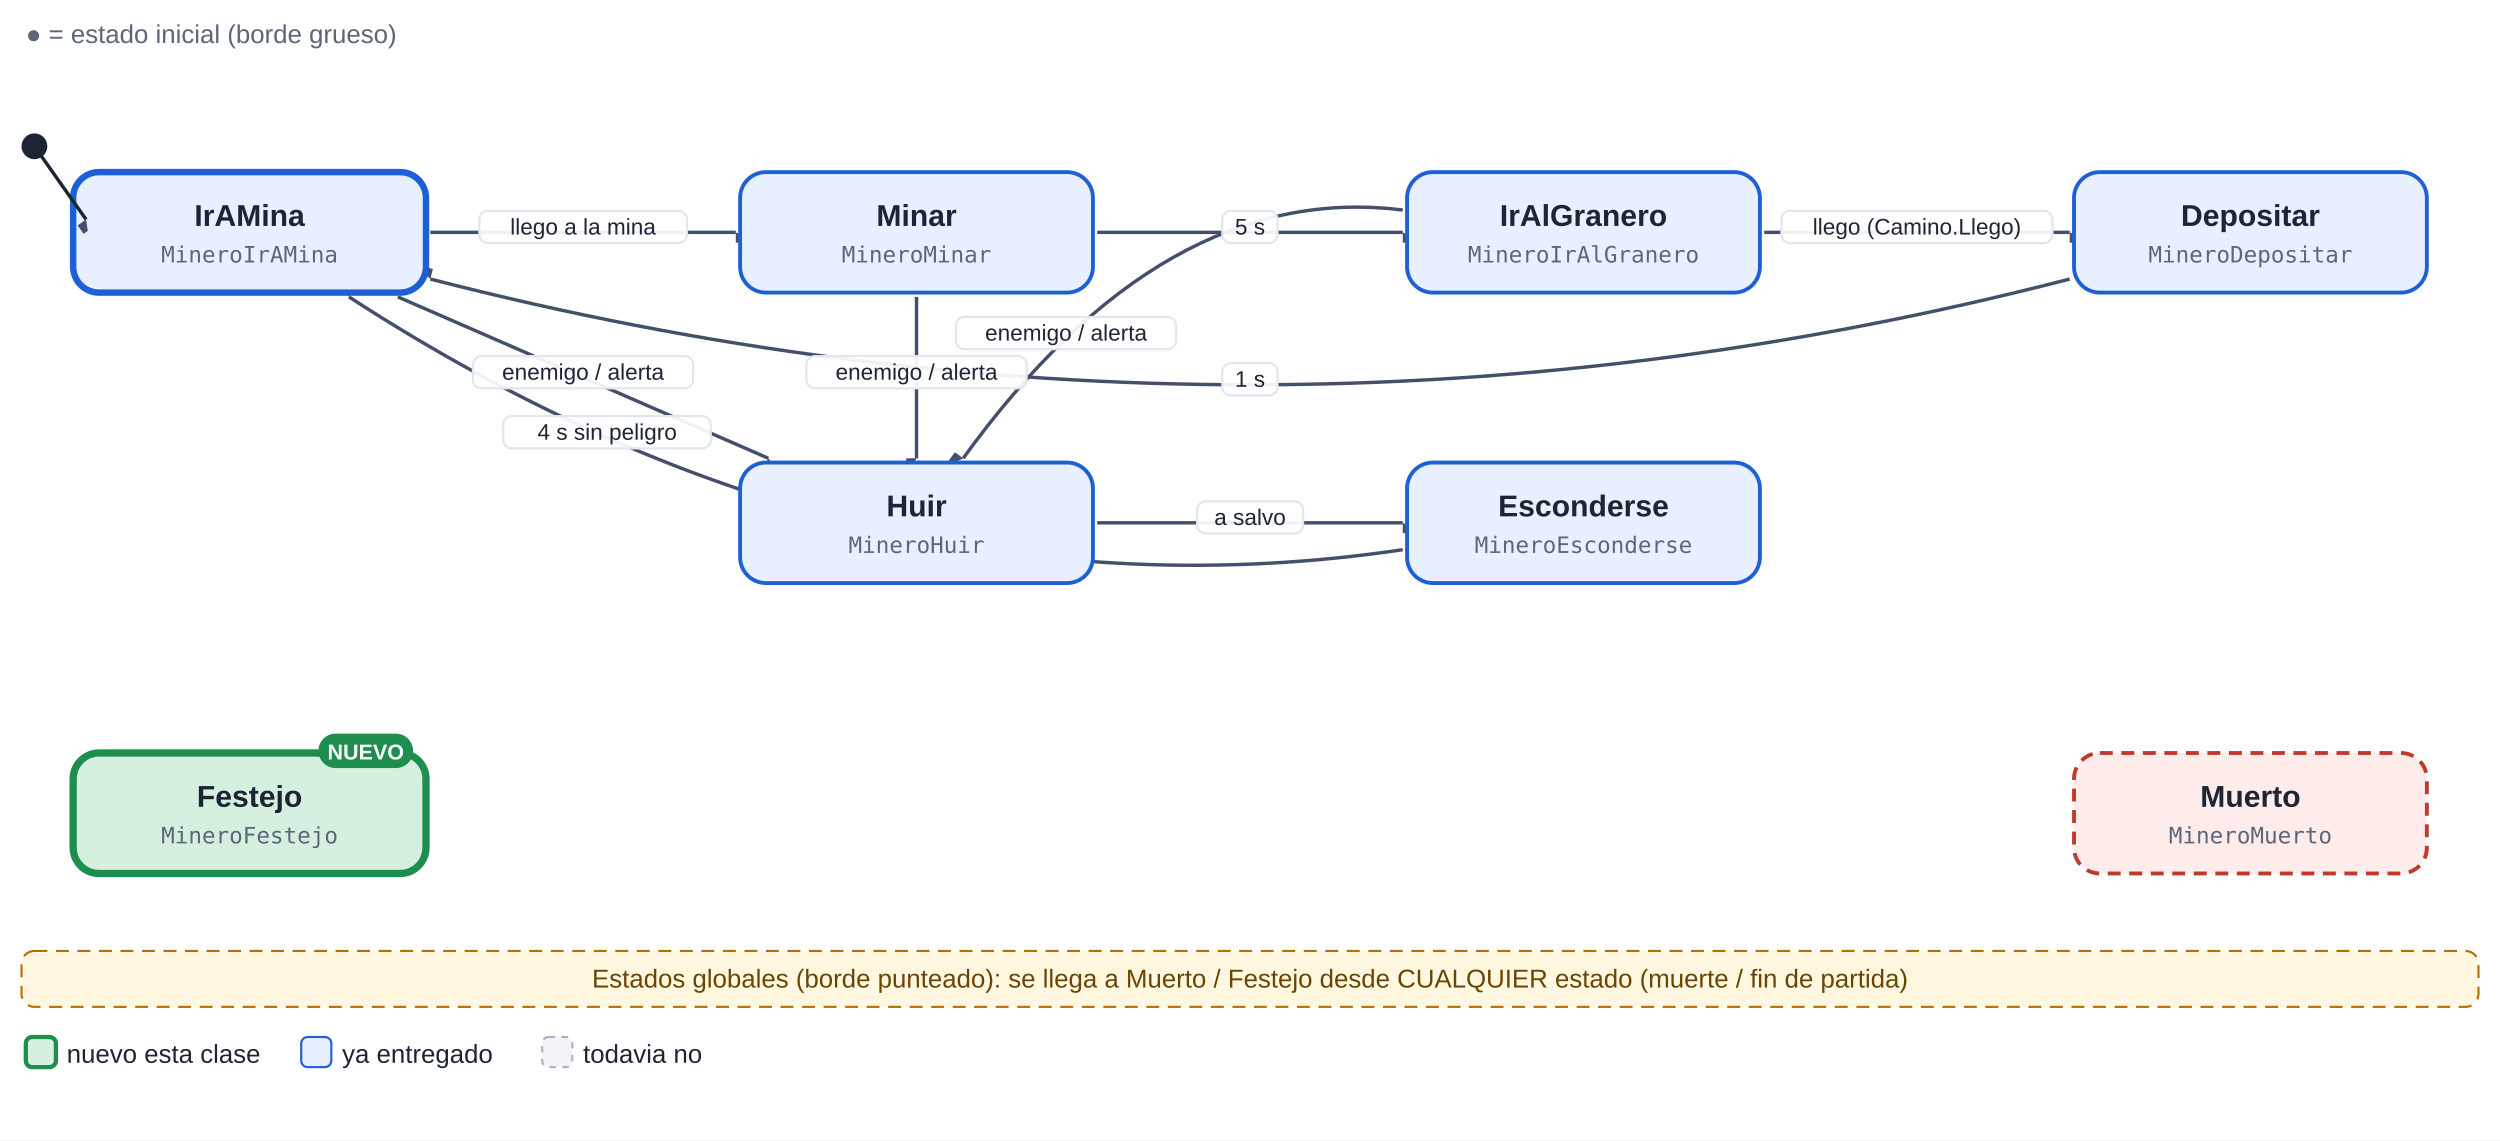
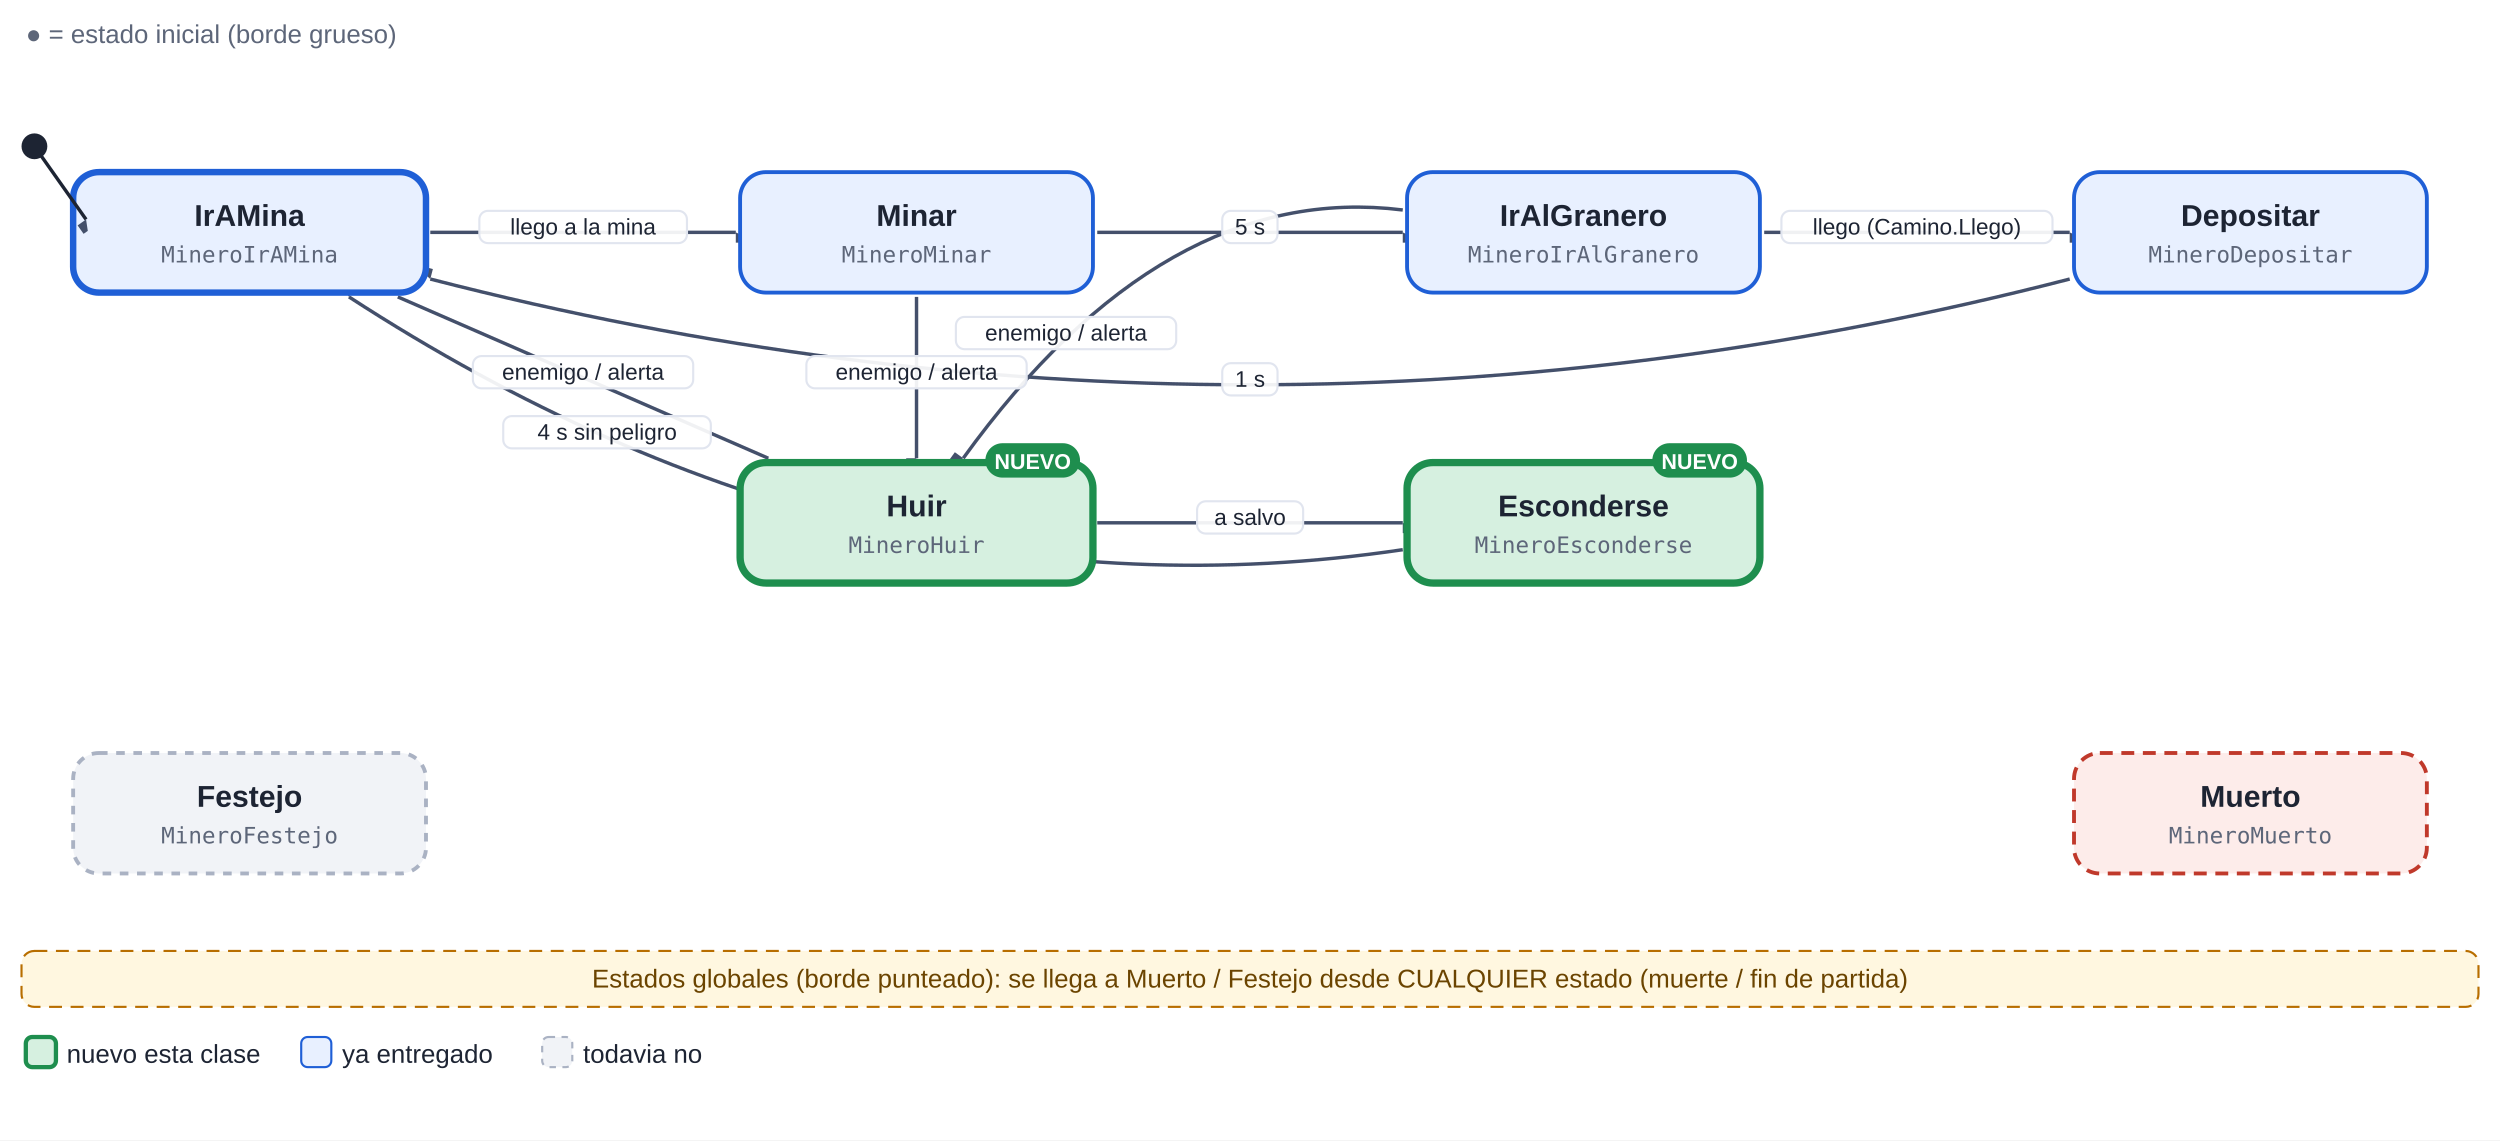
<svg xmlns="http://www.w3.org/2000/svg" viewBox="0 0 1162 530" width="1162" height="530" aria-label="Diagrama de estados de Minero" role="img">
  <rect x="0" y="0" width="1162" height="530" fill="#ffffff" />
  <defs>
    <marker id="d11" markerheight="8" markerwidth="8" orient="auto-start-reverse" refx="9" refy="5" viewbox="0 0 10 10">
      <path d="M0,0 L10,5 L0,10 z" fill="#44506b" />
    </marker>
  </defs>
  <path d="M200.0,108.0 L342.0,108.0" fill="none" marker-end="url(#d11)" stroke="#44506b" stroke-width="1.6" />
  <path d="M510.0,108.0 L652.0,108.0" fill="none" marker-end="url(#d11)" stroke="#44506b" stroke-width="1.6" />
  <path d="M820.0,108.0 L962.0,108.0" fill="none" marker-end="url(#d11)" stroke="#44506b" stroke-width="1.6" />
  <path d="M962.0,129.7 Q581.0,228.0 200.0,129.7" fill="none" marker-end="url(#d11)" stroke="#44506b" stroke-width="1.6" />
  <path d="M184.9,138.0 L357.1,213.0" fill="none" marker-end="url(#d11)" stroke="#44506b" stroke-width="1.6" />
  <path d="M426.0,138.0 L426.0,213.0" fill="none" marker-end="url(#d11)" stroke="#44506b" stroke-width="1.6" />
  <path d="M652.0,97.6 Q541.1,83.8 447.7,213.0" fill="none" marker-end="url(#d11)" stroke="#44506b" stroke-width="1.6" />
  <path d="M510.0,243.0 L652.0,243.0" fill="none" marker-end="url(#d11)" stroke="#44506b" stroke-width="1.6" />
  <path d="M652.0,255.5 Q400.5,292.8 162.2,138.0" fill="none" marker-end="url(#d11)" stroke="#44506b" stroke-width="1.6" />
  <rect fill="#e8f0ff" height="56" rx="12" stroke="#1f5fd6" stroke-width="3" width="164" x="34.0" y="80.0" />
  <text fill="#1d2433" font-family="system-ui,Arial,sans-serif" font-size="14" font-weight="700" text-anchor="middle" x="116.0" y="105.0">IrAMina</text>
  <text fill="#5d6679" font-family="ui-monospace,Consolas,monospace" font-size="10.5" text-anchor="middle" x="116.0" y="122.0">MineroIrAMina</text>
  <circle cx="16.0" cy="68.0" fill="#1d2433" r="6" />
  <path d="M16.0,68.0 L40.0,102.0" marker-end="url(#d11)" stroke="#1d2433" stroke-width="1.6" />
  <rect fill="#e8f0ff" height="56" rx="12" stroke="#1f5fd6" stroke-width="1.8" width="164" x="344.0" y="80.0" />
  <text fill="#1d2433" font-family="system-ui,Arial,sans-serif" font-size="14" font-weight="700" text-anchor="middle" x="426.0" y="105.0">Minar</text>
  <text fill="#5d6679" font-family="ui-monospace,Consolas,monospace" font-size="10.5" text-anchor="middle" x="426.0" y="122.0">MineroMinar</text>
  <rect fill="#e8f0ff" height="56" rx="12" stroke="#1f5fd6" stroke-width="1.8" width="164" x="654.0" y="80.0" />
  <text fill="#1d2433" font-family="system-ui,Arial,sans-serif" font-size="14" font-weight="700" text-anchor="middle" x="736.0" y="105.0">IrAlGranero</text>
  <text fill="#5d6679" font-family="ui-monospace,Consolas,monospace" font-size="10.5" text-anchor="middle" x="736.0" y="122.0">MineroIrAlGranero</text>
  <rect fill="#e8f0ff" height="56" rx="12" stroke="#1f5fd6" stroke-width="1.8" width="164" x="964.0" y="80.0" />
  <text fill="#1d2433" font-family="system-ui,Arial,sans-serif" font-size="14" font-weight="700" text-anchor="middle" x="1046.0" y="105.0">Depositar</text>
  <text fill="#5d6679" font-family="ui-monospace,Consolas,monospace" font-size="10.5" text-anchor="middle" x="1046.0" y="122.0">MineroDepositar</text>
-   <rect fill="#e8f0ff" height="56" rx="12" stroke="#1f5fd6" stroke-width="1.8" width="164" x="344.0" y="215.0" />
+   <rect fill="#d6f0e0" height="56" rx="12" stroke="#1e8e4e" stroke-width="3.4" width="164" x="344.0" y="215.0" />
+   <rect fill="#1e8e4e" height="16" rx="8" width="44" x="458.0" y="206.0" />
+   <text fill="#fff" font-family="system-ui,Arial,sans-serif" font-size="10" font-weight="700" text-anchor="middle" x="480.0" y="218.0">NUEVO</text>
  <text fill="#1d2433" font-family="system-ui,Arial,sans-serif" font-size="14" font-weight="700" text-anchor="middle" x="426.0" y="240.0">Huir</text>
  <text fill="#5d6679" font-family="ui-monospace,Consolas,monospace" font-size="10.5" text-anchor="middle" x="426.0" y="257.0">MineroHuir</text>
-   <rect fill="#e8f0ff" height="56" rx="12" stroke="#1f5fd6" stroke-width="1.8" width="164" x="654.0" y="215.0" />
+   <rect fill="#d6f0e0" height="56" rx="12" stroke="#1e8e4e" stroke-width="3.4" width="164" x="654.0" y="215.0" />
+   <rect fill="#1e8e4e" height="16" rx="8" width="44" x="768.0" y="206.0" />
+   <text fill="#fff" font-family="system-ui,Arial,sans-serif" font-size="10" font-weight="700" text-anchor="middle" x="790.0" y="218.0">NUEVO</text>
  <text fill="#1d2433" font-family="system-ui,Arial,sans-serif" font-size="14" font-weight="700" text-anchor="middle" x="736.0" y="240.0">Esconderse</text>
  <text fill="#5d6679" font-family="ui-monospace,Consolas,monospace" font-size="10.5" text-anchor="middle" x="736.0" y="257.0">MineroEsconderse</text>
-   <rect fill="#d6f0e0" height="56" rx="12" stroke="#1e8e4e" stroke-width="3.4" width="164" x="34.0" y="350.0" />
-   <rect fill="#1e8e4e" height="16" rx="8" width="44" x="148.0" y="341.0" />
-   <text fill="#fff" font-family="system-ui,Arial,sans-serif" font-size="10" font-weight="700" text-anchor="middle" x="170.0" y="353.0">NUEVO</text>
+   <rect fill="#f1f3f7" height="56" rx="12" stroke="#aab2c3" stroke-dasharray="4 4" stroke-width="1.8" width="164" x="34.0" y="350.0" />
  <text fill="#1d2433" font-family="system-ui,Arial,sans-serif" font-size="14" font-weight="700" text-anchor="middle" x="116.0" y="375.0">Festejo</text>
  <text fill="#5d6679" font-family="ui-monospace,Consolas,monospace" font-size="10.5" text-anchor="middle" x="116.0" y="392.0">MineroFestejo</text>
  <rect fill="#fdecea" height="56" rx="12" stroke="#c0392b" stroke-dasharray="6 4" stroke-width="1.8" width="164" x="964.0" y="350.0" />
  <text fill="#1d2433" font-family="system-ui,Arial,sans-serif" font-size="14" font-weight="700" text-anchor="middle" x="1046.0" y="375.0">Muerto</text>
  <text fill="#5d6679" font-family="ui-monospace,Consolas,monospace" font-size="10.5" text-anchor="middle" x="1046.0" y="392.0">MineroMuerto</text>
  <rect fill="#fff" fill-opacity=".92" height="15" rx="4" stroke="#e1e5ef" width="96.5" x="222.8" y="98.0" />
  <text fill="#1d2433" font-family="system-ui,Arial,sans-serif" font-size="10.5" text-anchor="middle" x="271.0" y="109.0">llego a la mina</text>
  <rect fill="#fff" fill-opacity=".92" height="15" rx="4" stroke="#e1e5ef" width="25.7" x="568.1" y="98.0" />
  <text fill="#1d2433" font-family="system-ui,Arial,sans-serif" font-size="10.5" text-anchor="middle" x="581.0" y="109.0">5 s</text>
  <rect fill="#fff" fill-opacity=".92" height="15" rx="4" stroke="#e1e5ef" width="126.0" x="828.0" y="98.0" />
  <text fill="#1d2433" font-family="system-ui,Arial,sans-serif" font-size="10.5" text-anchor="middle" x="891.0" y="109.0">llego (Camino.Llego)</text>
  <rect fill="#fff" fill-opacity=".92" height="15" rx="4" stroke="#e1e5ef" width="25.7" x="568.1" y="168.8" />
  <text fill="#1d2433" font-family="system-ui,Arial,sans-serif" font-size="10.5" text-anchor="middle" x="581.0" y="179.8">1 s</text>
  <rect fill="#fff" fill-opacity=".92" height="15" rx="4" stroke="#e1e5ef" width="102.4" x="219.8" y="165.5" />
  <text fill="#1d2433" font-family="system-ui,Arial,sans-serif" font-size="10.5" text-anchor="middle" x="271.0" y="176.5">enemigo / alerta</text>
  <rect fill="#fff" fill-opacity=".92" height="15" rx="4" stroke="#e1e5ef" width="102.4" x="374.8" y="165.5" />
  <text fill="#1d2433" font-family="system-ui,Arial,sans-serif" font-size="10.5" text-anchor="middle" x="426.0" y="176.5">enemigo / alerta</text>
  <rect fill="#fff" fill-opacity=".92" height="15" rx="4" stroke="#e1e5ef" width="102.4" x="444.3" y="147.3" />
  <text fill="#1d2433" font-family="system-ui,Arial,sans-serif" font-size="10.5" text-anchor="middle" x="495.5" y="158.3">enemigo / alerta</text>
  <rect fill="#fff" fill-opacity=".92" height="15" rx="4" stroke="#e1e5ef" width="49.3" x="556.4" y="233.0" />
  <text fill="#1d2433" font-family="system-ui,Arial,sans-serif" font-size="10.5" text-anchor="middle" x="581.0" y="244.0">a salvo</text>
  <rect fill="#fff" fill-opacity=".92" height="15" rx="4" stroke="#e1e5ef" width="96.5" x="233.9" y="193.4" />
  <text fill="#1d2433" font-family="system-ui,Arial,sans-serif" font-size="10.5" text-anchor="middle" x="282.2" y="204.4">4 s sin peligro</text>
  <rect fill="#fff7e0" height="26" rx="6" stroke="#b86e00" stroke-dasharray="6 4" width="1142" x="10" y="442" />
  <text fill="#6b4400" font-family="system-ui,Arial,sans-serif" font-size="12" text-anchor="middle" x="581" y="459">Estados globales (borde punteado): se llega a Muerto / Festejo desde CUALQUIER estado (muerte / fin de partida)</text>
  <text fill="#5d6679" font-family="system-ui,Arial,sans-serif" font-size="12" x="12" y="20">● = estado inicial (borde grueso)</text>
  <rect fill="#d6f0e0" height="14" rx="3" stroke="#1e8e4e" stroke-width="2" width="14" x="12" y="482" />
  <text fill="#1d2433" font-family="system-ui,Arial,sans-serif" font-size="12" x="31" y="494">nuevo esta clase</text>
  <rect fill="#e8f0ff" height="14" rx="3" stroke="#1f5fd6" width="14" x="140" y="482" />
  <text fill="#1d2433" font-family="system-ui,Arial,sans-serif" font-size="12" x="159" y="494">ya entregado</text>
  <rect fill="#f1f3f7" height="14" rx="3" stroke="#aab2c3" stroke-dasharray="3 3" width="14" x="252" y="482" />
  <text fill="#1d2433" font-family="system-ui,Arial,sans-serif" font-size="12" x="271" y="494">todavia no</text>
</svg>
